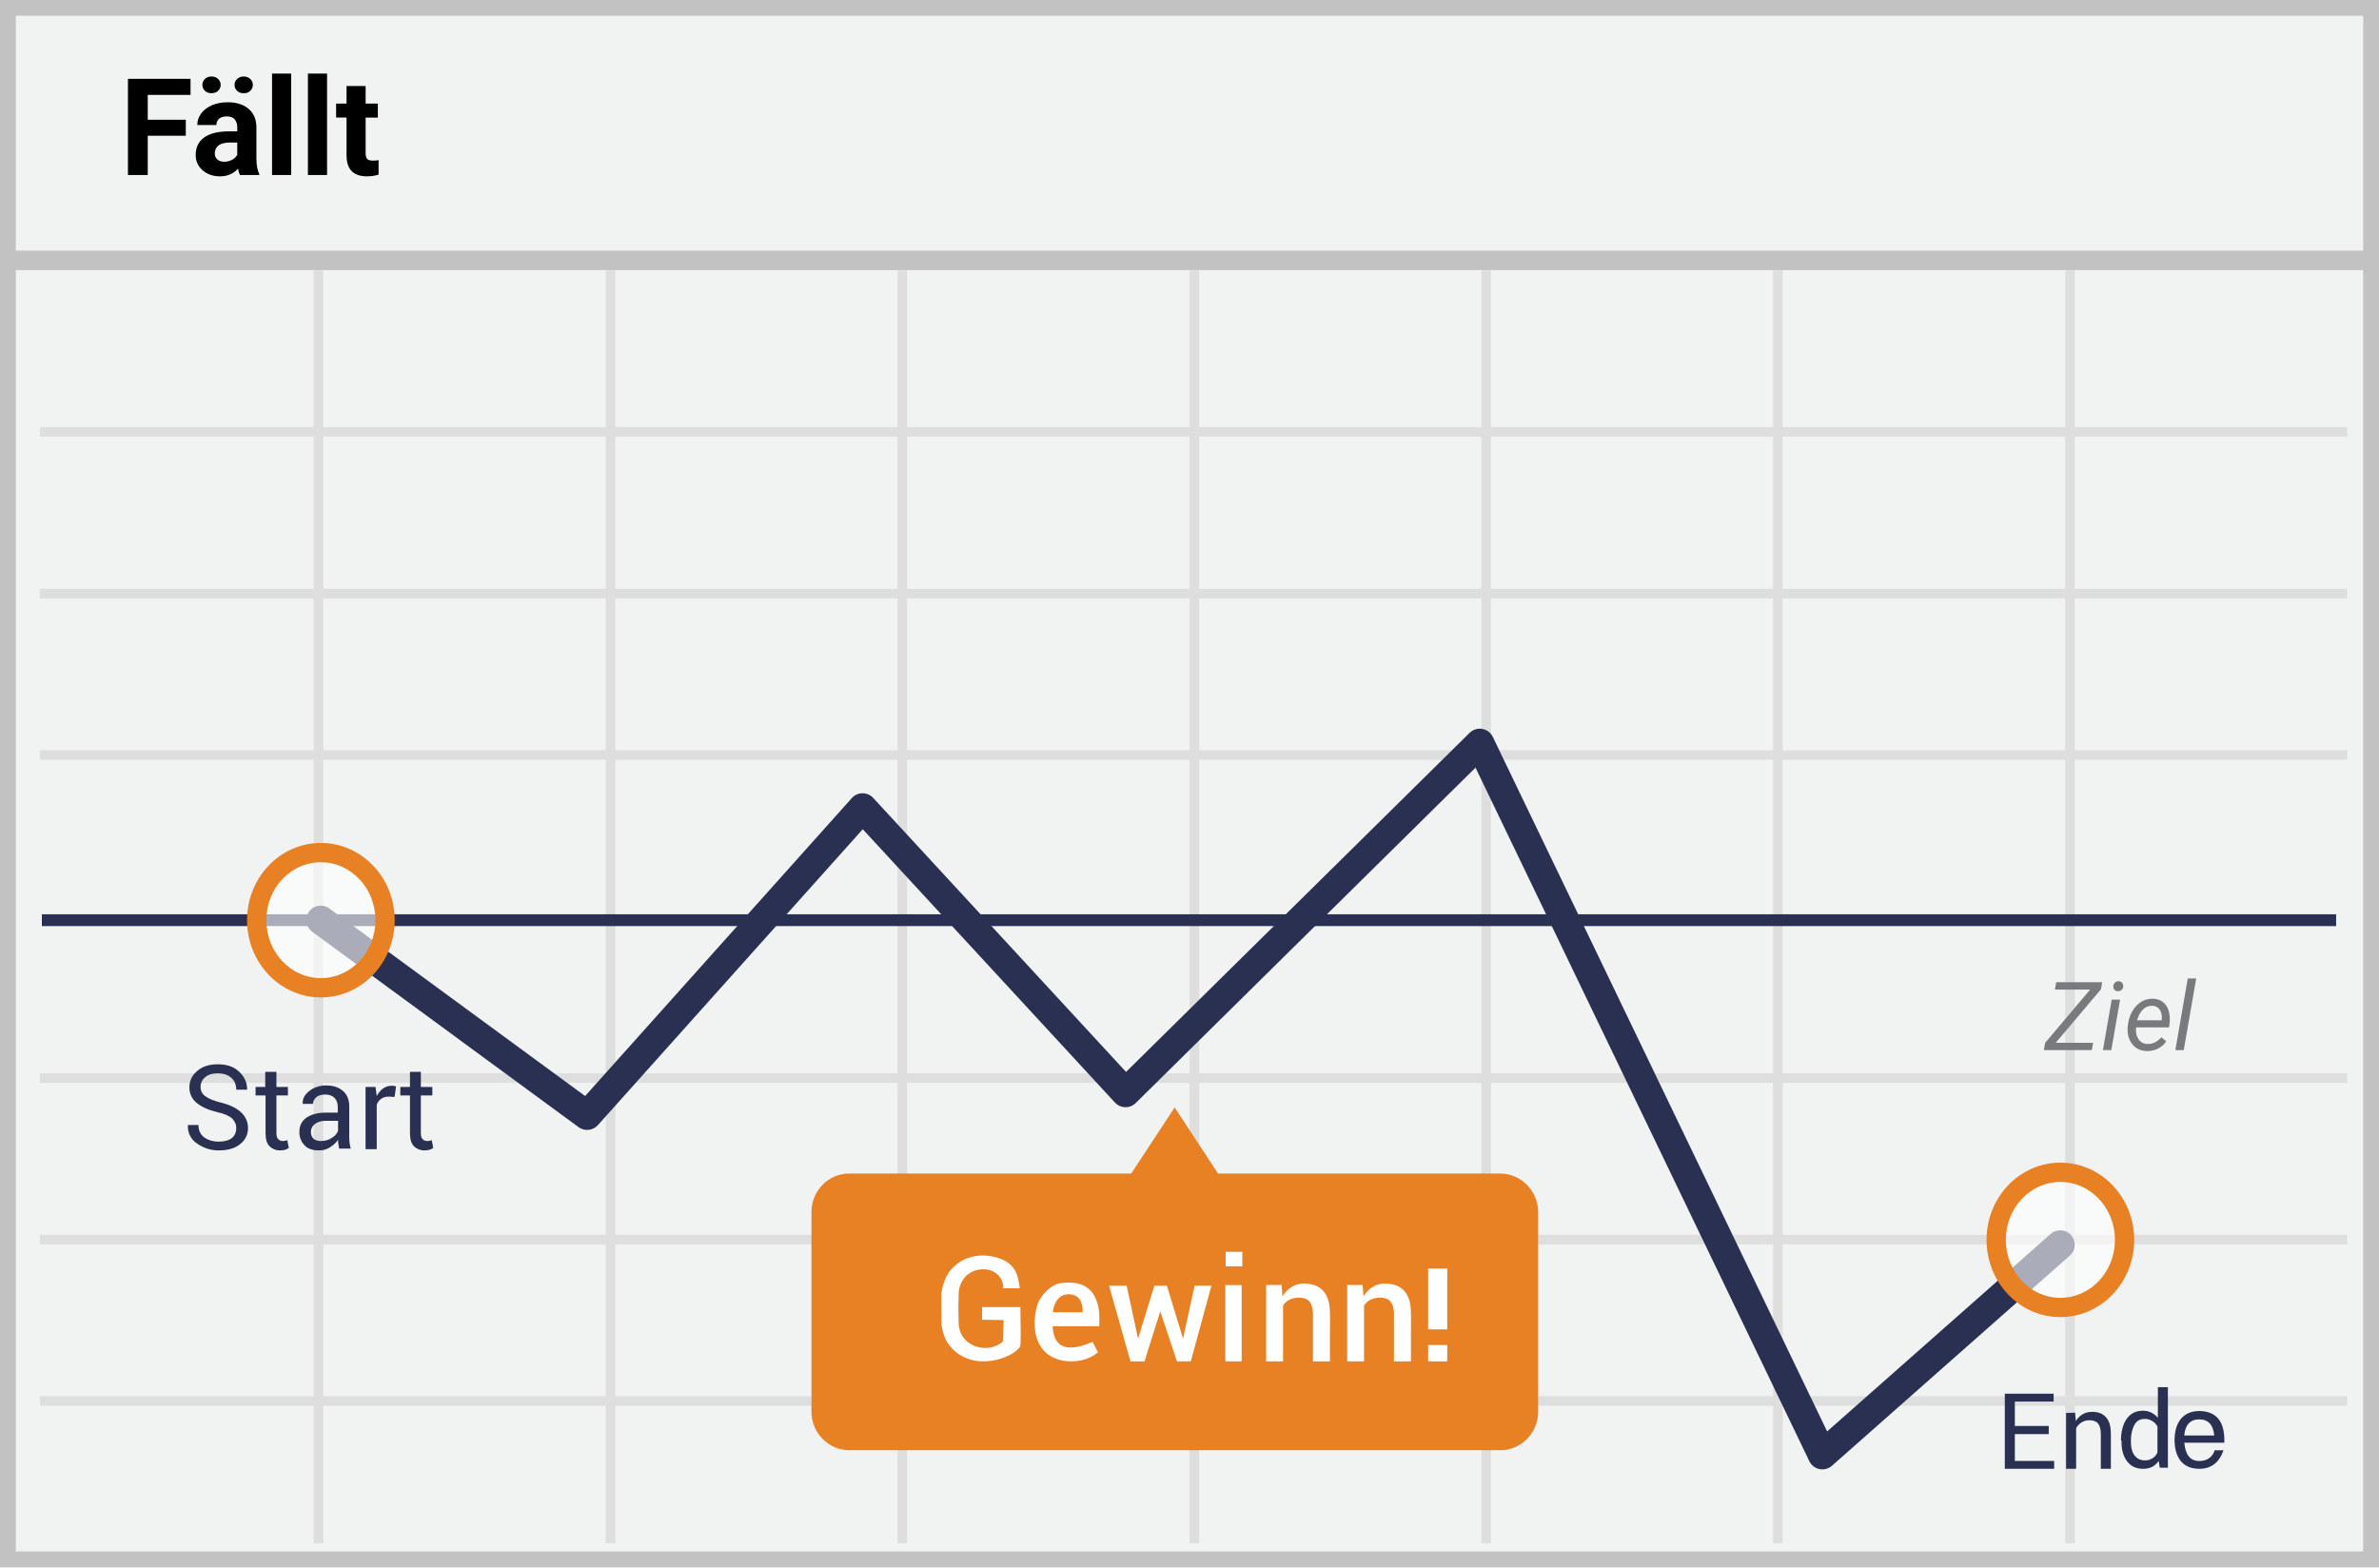
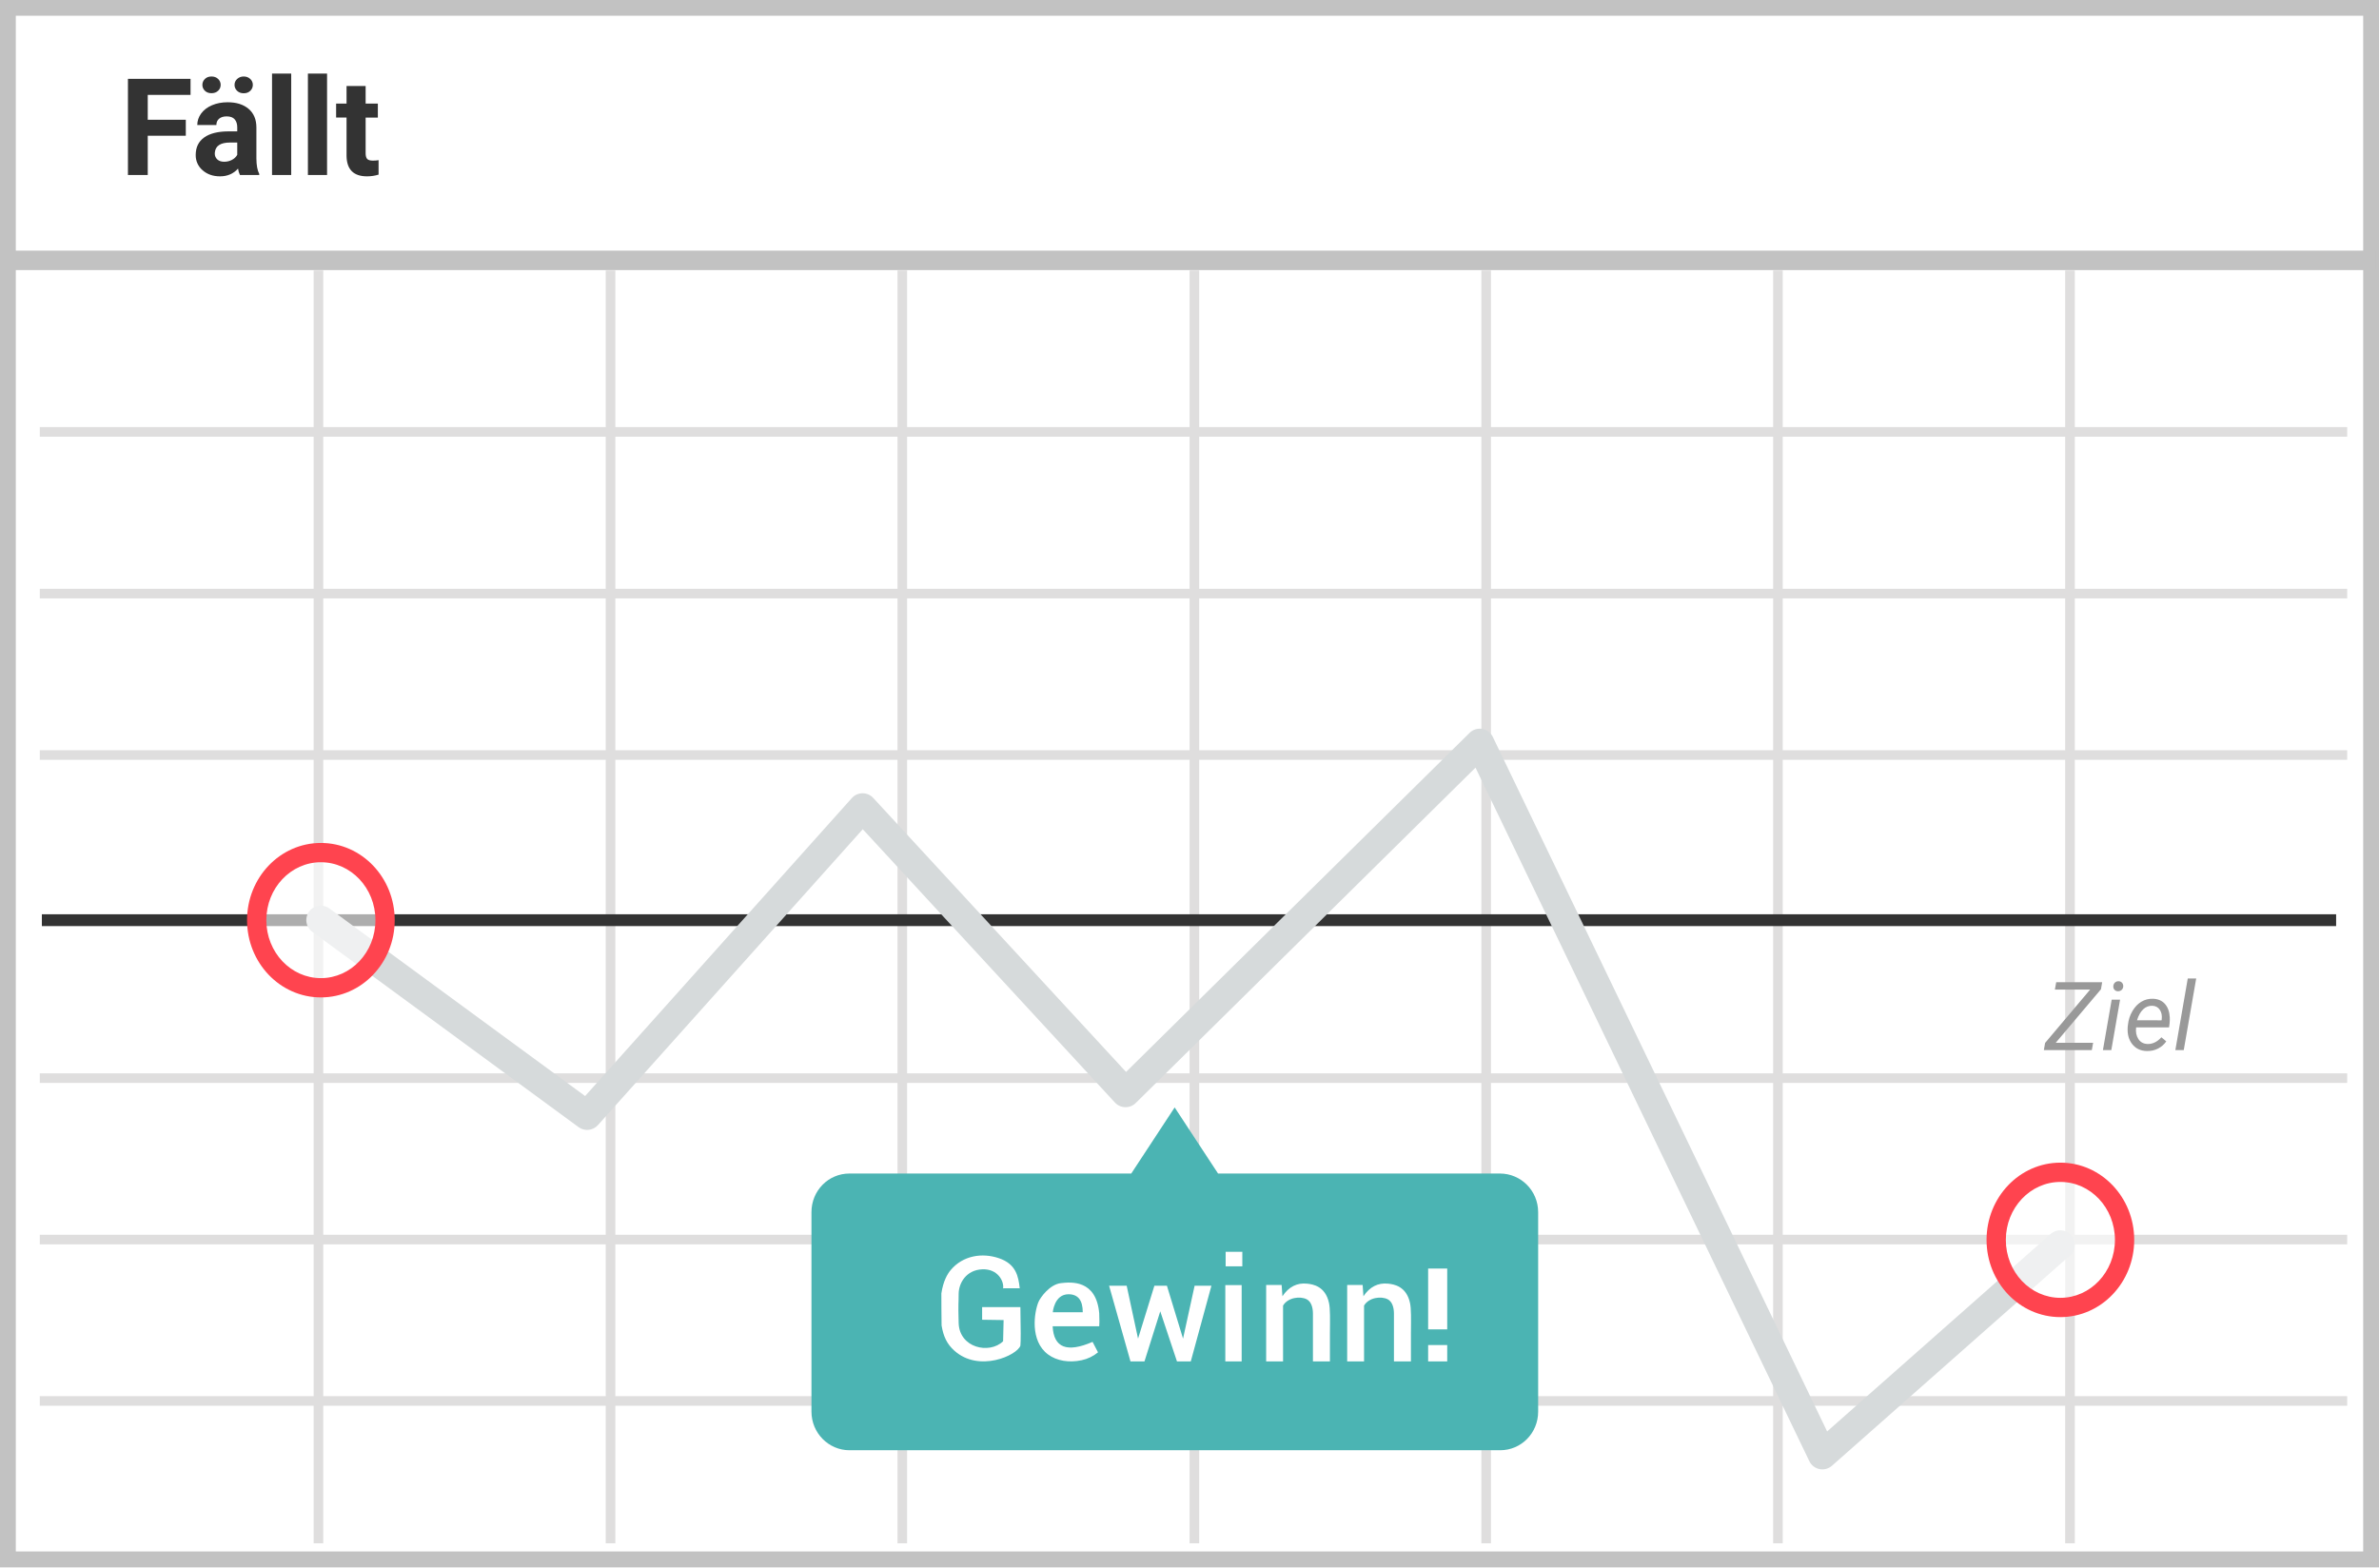
<svg xmlns="http://www.w3.org/2000/svg" width="299" height="197">
  <g fill="none" fill-rule="evenodd">
-     <path fill="#F1F2F2" d="M0 0h299v197H0z" />
+     <path fill="#fff" d="M0 0h299v197H0z" />
    <path d="M1.987 1.98v193.04h295.026V1.98H1.987zM299 0v197H0V0h299z" fill="#C2C2C2" fill-rule="nonzero" />
    <g transform="translate(0 31)">
      <path d="M5 23.894v-1.207h290v1.207H5zM5 44.22v-1.207h290v1.207H5zm0 20.29v-1.207h290v1.207H5zm0 40.618v-1.207h290v1.207H5zm0 20.29v-1.207h290v1.207H5zm0 20.29v-1.207h290v1.207H5zM39.42 3h1.209v160H39.42V3zm36.71 0h1.208v160H76.13V3zm36.67 0h1.209v160H112.8V3zm36.71 0h1.207v160h-1.208V3zm36.67 0h1.208v160h-1.208V3zm36.671 0h1.208v160h-1.208V3zm36.708 0h1.209v160h-1.209V3z" fill="#DFDEDE" fill-rule="nonzero" />
      <path fill="#C2C2C2" fill-rule="nonzero" d="M.805 2.951V.504H298.63v2.447z" />
-       <path d="M188.509 116.514h-35.42l-5.454-8.308-5.455 8.308h-35.42c-2.652 0-4.773 2.162-4.773 4.855v25.074c0 2.693 2.16 4.855 4.773 4.855h81.787c2.652 0 4.773-2.162 4.773-4.855v-25.074c0-2.693-2.16-4.855-4.811-4.855z" fill="#E88024" />
-       <path fill="#2A3052" fill-rule="nonzero" d="M5.262 85.411v-1.485h288.35v1.485z" />
-       <path d="M75.147 110.429a1.818 1.818 0 0 1-2.43.253L39.255 86.135a1.818 1.818 0 1 1 2.15-2.932l32.134 23.572 33.52-37.454a1.818 1.818 0 0 1 2.69-.02l31.776 34.444 43.18-42.625a1.818 1.818 0 0 1 2.914.506l42.02 87.307 28.114-24.84a1.818 1.818 0 0 1 2.407 2.725l-29.915 26.43a1.818 1.818 0 0 1-2.841-.574l-41.957-87.179-42.706 42.158a1.818 1.818 0 0 1-2.613-.06l-31.694-34.357-33.286 37.193z" fill="#2A3052" fill-rule="nonzero" />
+       <path d="M188.509 116.514h-35.42l-5.454-8.308-5.455 8.308h-35.42c-2.652 0-4.773 2.162-4.773 4.855v25.074c0 2.693 2.16 4.855 4.773 4.855h81.787c2.652 0 4.773-2.162 4.773-4.855v-25.074c0-2.693-2.16-4.855-4.811-4.855z" fill="#4BB4B3" />
+       <path fill="#333" fill-rule="nonzero" d="M5.262 85.411v-1.485h288.35v1.485z" />
+       <path d="M75.147 110.429a1.818 1.818 0 01-2.43.253L39.255 86.135a1.818 1.818 0 112.15-2.932l32.134 23.572 33.52-37.454a1.818 1.818 0 012.69-.02l31.776 34.444 43.18-42.625a1.818 1.818 0 012.914.506l42.02 87.307 28.114-24.84a1.818 1.818 0 012.407 2.725l-29.915 26.43a1.818 1.818 0 01-2.841-.574l-41.957-87.179-42.706 42.158a1.818 1.818 0 01-2.613-.06l-31.694-34.357-33.286 37.193z" fill="#d6dadb" fill-rule="nonzero" />
      <ellipse fill="#FFF" opacity=".6" cx="40.33" cy="84.669" rx="8.067" ry="8.496" />
-       <path d="M40.33 94.376c-5.14 0-9.28-4.36-9.28-9.707 0-5.348 4.14-9.708 9.28-9.708 5.139 0 9.279 4.36 9.279 9.708s-4.14 9.707-9.28 9.707zm0-2.423c3.771 0 6.855-3.248 6.855-7.284 0-4.037-3.084-7.284-6.855-7.284-3.772 0-6.856 3.247-6.856 7.284 0 4.036 3.084 7.284 6.856 7.284z" fill="#E88024" fill-rule="nonzero" />
+       <path d="M40.33 94.376c-5.14 0-9.28-4.36-9.28-9.707 0-5.348 4.14-9.708 9.28-9.708 5.139 0 9.279 4.36 9.279 9.708s-4.14 9.707-9.28 9.707zm0-2.423c3.771 0 6.855-3.248 6.855-7.284 0-4.037-3.084-7.284-6.855-7.284-3.772 0-6.856 3.247-6.856 7.284 0 4.036 3.084 7.284 6.856 7.284z" fill="#FF444F" fill-rule="nonzero" />
      <ellipse fill="#FFF" opacity=".6" cx="258.956" cy="124.855" rx="8.067" ry="8.496" />
-       <path d="M258.956 134.563c-5.14 0-9.28-4.36-9.28-9.707 0-5.348 4.14-9.708 9.28-9.708 5.139 0 9.279 4.36 9.279 9.708s-4.14 9.707-9.28 9.707zm0-2.423c3.771 0 6.855-3.248 6.855-7.284 0-4.037-3.084-7.284-6.855-7.284-3.772 0-6.856 3.247-6.856 7.284 0 4.036 3.084 7.284 6.856 7.284z" fill="#E88024" fill-rule="nonzero" />
+       <path d="M258.956 134.563c-5.14 0-9.28-4.36-9.28-9.707 0-5.348 4.14-9.708 9.28-9.708 5.139 0 9.279 4.36 9.279 9.708s-4.14 9.707-9.28 9.707zm0-2.423c3.771 0 6.855-3.248 6.855-7.284 0-4.037-3.084-7.284-6.855-7.284-3.772 0-6.856 3.247-6.856 7.284 0 4.036 3.084 7.284 6.856 7.284z" fill="#FF444F" fill-rule="nonzero" />
    </g>
-     <path d="M29.691 141.797c0-.494-.19-.873-.531-1.215-.342-.304-.988-.608-1.9-.798-1.1-.266-1.936-.645-2.581-1.177a2.457 2.457 0 0 1-.874-1.937c0-.835.342-1.519.988-2.05.645-.57 1.519-.836 2.582-.836 1.14 0 2.05.304 2.696.95.684.645.987 1.367.987 2.202v.038h-1.367c0-.607-.19-1.101-.607-1.48-.418-.38-.988-.57-1.71-.57-.683 0-1.214.151-1.594.493-.38.303-.59.769-.57 1.253 0 .456.19.836.608 1.14.418.303 1.063.57 1.975.797 1.1.266 1.936.684 2.506 1.215.57.532.873 1.215.873 1.975 0 .835-.341 1.519-1.025 2.05-.684.532-1.557.76-2.658.76a4.602 4.602 0 0 1-2.734-.873 2.53 2.53 0 0 1-1.14-2.279v-.038h1.33c0 .684.227 1.177.721 1.557.494.342 1.101.532 1.823.532.721 0 1.253-.152 1.67-.456.342-.304.532-.721.532-1.253zm5.05-7.063v1.898h1.444v1.064h-1.443v4.747c0 .38.076.607.228.759.152.152.342.228.607.228.076 0 .152 0 .266-.038a.55.55 0 0 0 .266-.076l.19.987a2.528 2.528 0 0 1-.456.228c-.19.038-.418.076-.607.076a1.86 1.86 0 0 1-1.368-.532c-.341-.341-.493-.91-.493-1.632v-4.747h-1.253v-1.064h1.215v-1.898h1.405-.001zm7.9 9.721a21.029 21.029 0 0 0-.114-.645c-.038-.19-.038-.342-.038-.532-.266.38-.608.684-1.026.95a2.48 2.48 0 0 1-1.367.38c-.797 0-1.405-.19-1.822-.646a2.316 2.316 0 0 1-.646-1.71c0-.759.304-1.328.873-1.746.608-.418 1.405-.646 2.43-.646h1.52v-.76c0-.455-.152-.835-.418-1.1-.266-.266-.646-.418-1.177-.418-.456 0-.836.114-1.101.342-.266.227-.418.531-.418.835h-1.291v-.038c-.038-.57.228-1.101.797-1.557.57-.456 1.291-.721 2.165-.721.873 0 1.557.227 2.088.683.532.456.798 1.101.798 1.937v3.76c0 .265 0 .53.038.797.038.266.076.531.152.76h-1.443v.075zm-2.317-1.025c.494 0 .95-.114 1.367-.38.418-.266.684-.57.798-.911v-1.253h-1.557c-.57 0-1.026.151-1.367.417-.315.23-.499.598-.494.988 0 .341.114.607.304.835.228.19.531.304.95.304h-.001zm9.266-5.544l-.722-.038c-.38 0-.683.076-.949.265-.266.19-.456.418-.57.76v5.582h-1.405v-7.823h1.254l.152 1.14c.227-.418.493-.722.797-.95.304-.228.684-.341 1.101-.341.114 0 .19 0 .304.037.076 0 .19.038.228.038l-.19 1.33zm3.304-3.152v1.898h1.443v1.064h-1.443v4.747c0 .38.076.607.228.759.152.152.341.228.607.228.076 0 .152 0 .266-.038a.55.55 0 0 0 .266-.076l.19.987a2.528 2.528 0 0 1-.456.228c-.19.038-.418.076-.608.076a1.86 1.86 0 0 1-1.367-.532c-.341-.341-.493-.91-.493-1.632v-4.747h-1.215v-1.064h1.215v-1.898h1.367zm204.599 45.534h-4.262v3.375h4.943v.988h-6.204v-9.443h6.136v.989h-4.875v3.068h4.261l.001 1.023zm3.306-2.693l.102 1.056a2.304 2.304 0 0 1 2.046-1.159c.75 0 1.33.205 1.738.682.41.443.614 1.125.614 2.045v4.432h-1.262v-4.397c0-.614-.136-1.057-.375-1.33-.238-.273-.613-.375-1.09-.375-.375 0-.682.102-.955.273-.273.17-.511.409-.682.716v5.113h-1.261v-7.021l1.125-.034v-.001zm5.772 3.509c0-1.125.239-2.045.716-2.727.477-.682 1.16-1.023 2.012-1.023.409 0 .784.069 1.09.24.307.135.58.374.819.647v-3.852h1.26v10.124h-1.022l-.136-.852a2.4 2.4 0 0 1-.818.75c-.362.17-.76.252-1.16.239-.852 0-1.5-.307-1.977-.92-.477-.614-.715-1.432-.715-2.455v-.17h-.069v-.001zm1.245.138c0 .716.136 1.296.443 1.705.307.409.716.647 1.33.647.374 0 .681-.102.954-.272.273-.17.477-.41.613-.716v-3.273a1.786 1.786 0 0 0-.647-.682 1.715 1.715 0 0 0-.92-.272c-.614 0-1.057.238-1.33.75-.273.51-.443 1.159-.443 1.977v.136zm11.742.131h-5.028c.13 1.531.759 2.297 1.888 2.297 1.693 0 1.928-1.436 1.928-1.345l1.112-.005c-.542 1.554-1.555 2.331-3.04 2.331-2.228 0-3.01-1.576-3.104-3.278-.094-1.702.473-3.986 3.122-3.986 2.172.04 3.213 1.369 3.122 3.986zm-1.261-.905c-.127-1.353-.756-2.03-1.889-2.03-1.132 0-1.761.677-1.888 2.03h3.777z" fill="#2A3052" fill-rule="nonzero" />
-     <path d="M169.317 161.526h1.945l.098 1.417c.796-1.188 1.83-1.717 3.1-1.585.736.076 2.287.317 2.75 2.406.17.766.133 2.06.12 3.818-.004.683-.004 1.865 0 3.547h-2.134v-6.016c0-.707-.198-1.496-.79-1.795-.816-.411-2.351-.239-2.967.797v7.014h-2.122v-9.603zm-10.182 0h1.946l.097 1.417c.797-1.188 1.83-1.717 3.101-1.585.735.076 2.287.317 2.75 2.406.169.766.133 2.06.12 3.818-.005.683-.005 1.865 0 3.547h-2.135v-6.016c0-.707-.197-1.496-.79-1.795-.815-.411-2.35-.239-2.966.797v7.014h-2.123v-9.603zm-8.992.09h2.113l-2.594 9.513h-1.737l-2.1-6.295-1.983 6.295h-1.76l-2.688-9.513h2.21l1.43 6.652 2.054-6.652h1.573l2.027 6.652 1.455-6.652zm-11.989 5.1h-5.853c.129 2.703 1.8 3.356 5.016 1.96l.684 1.315a4.779 4.779 0 0 1-2.044.989c-1.59.346-3.144.081-4.222-.714-2.336-1.723-1.74-5.343-1.225-6.59.24-.583 1.425-2.226 2.833-2.385 1.276-.143 4.434-.447 4.811 3.798.03.864.03 1.406 0 1.627zm-2.069-1.76c.002-1.51-.596-2.266-1.792-2.266-1.795 0-1.976 2.266-1.976 2.266h3.768zm-12.648.939v-1.59h4.809c.054 2.771.054 4.387 0 4.847-.406 1.213-5.208 3.418-8.309.62-.924-.833-1.359-1.757-1.596-3.155-.011-1.428-.037-2.768-.027-4.035.235-1.553.755-2.435 1.174-2.936 1.525-1.822 3.954-2.214 6.09-1.476 2.136.738 2.414 2.273 2.586 3.773-.494 0-.755-.021-2.091 0 .135-.844-.633-2.477-2.637-2.387-2.005.09-2.95 1.737-2.95 3.109 0 1.372-.073.911 0 3.637.09 3.13 3.843 3.97 5.587 2.298l.064-2.665-2.7-.04zm30.564-4.354h2.054v9.588h-2.054v-9.588zm.042-4.185h2.096v1.82h-2.096v-1.82zm27.848 9.75h-2.398v-7.644h2.398v7.644zm0 4.023h-2.398v-2.054h2.398v2.054z" fill="#FFF" fill-rule="nonzero" />
-     <path d="M23.35 17.061h-4.78V22h-2.49V9.914h7.868v2.017H18.57v3.121h4.782v2.009zM30.158 22a2.664 2.664 0 0 1-.24-.805c-.582.647-1.337.971-2.267.971-.88 0-1.609-.255-2.187-.764a2.456 2.456 0 0 1-.867-1.925c0-.952.352-1.683 1.058-2.192.706-.509 1.725-.766 3.059-.772h1.104V16c0-.416-.107-.748-.32-.997-.213-.249-.549-.373-1.008-.373-.404 0-.721.097-.95.29-.23.194-.345.46-.345.797h-2.4c0-.52.161-1.001.482-1.444.321-.443.775-.79 1.362-1.042.586-.252 1.245-.377 1.975-.377 1.107 0 1.986.278 2.636.834.65.556.975 1.338.975 2.345v3.893c.006.852.125 1.497.357 1.934V22h-2.424zm-1.984-1.668c.355 0 .681-.08.98-.237.299-.158.52-.37.664-.635v-1.544h-.897c-1.2 0-1.84.415-1.917 1.245l-.008.141a.96.96 0 0 0 .315.739c.21.194.498.29.863.29zm-.44-9.663a.98.98 0 0 1-.323.743c-.216.202-.493.303-.83.303-.344 0-.62-.102-.83-.307a.994.994 0 0 1-.316-.739c0-.287.105-.535.316-.742.21-.208.486-.312.83-.312.343 0 .62.104.834.312a1 1 0 0 1 .32.742zm1.744 0a.97.97 0 0 1 .336-.75c.224-.203.496-.304.817-.304.327 0 .6.103.818.307a.985.985 0 0 1 .328.747c0 .288-.105.536-.316.743-.21.208-.487.312-.83.312-.343 0-.62-.104-.834-.312a1.001 1.001 0 0 1-.32-.743zM36.599 22H34.19V9.25h2.41V22zm4.507 0h-2.407V9.25h2.407V22zm4.848-11.19v2.209h1.535v1.76h-1.535v4.482c0 .332.063.57.19.714.128.143.371.215.731.215.266 0 .5-.019.706-.058v1.818c-.47.144-.955.216-1.453.216-1.682 0-2.54-.85-2.573-2.548v-4.84h-1.312v-1.76h1.312v-2.207h2.399z" fill="#000" />
-     <path d="M258.371 131.08h4.7l-.165.92h-6.029l.158-.902 5.66-6.703h-4.43l.165-.926h5.777l-.152.885-5.684 6.726zm6.984.92h-1.054l1.101-6.34h1.055l-1.102 6.34zm.874-8.654a.58.58 0 0 1 .448.16.606.606 0 0 1 .178.455.637.637 0 0 1-.178.451.642.642 0 0 1-.448.188.584.584 0 0 1-.452-.159.573.573 0 0 1-.17-.445.665.665 0 0 1 .176-.457.62.62 0 0 1 .446-.193zm3.603 8.771c-.789-.015-1.406-.306-1.852-.873-.445-.566-.632-1.29-.562-2.174l.03-.252a4.218 4.218 0 0 1 .559-1.722c.306-.52.68-.911 1.122-1.175.441-.264.918-.39 1.43-.378.652.016 1.164.232 1.535.65.37.418.574.985.61 1.7.01.253.003.507-.024.761l-.065.487h-4.142c-.07.574.024 1.062.284 1.464.26.403.647.612 1.163.627.625.016 1.203-.265 1.734-.843l.61.515a2.789 2.789 0 0 1-1.029.9c-.42.217-.887.321-1.403.313zm.674-5.69a1.55 1.55 0 0 0-1.146.446c-.326.309-.585.768-.776 1.377l3.082.006.023-.094c.063-.492-.016-.901-.237-1.227-.22-.327-.536-.496-.946-.507zM274.46 132h-1.055l1.559-9h1.06l-1.564 9z" fill="#797A7D" />
+     <path d="M29.691 141.797c0-.494-.19-.873-.531-1.215-.342-.304-.988-.608-1.9-.798-1.1-.266-1.936-.645-2.581-1.177a2.457 2.457 0 01-.874-1.937c0-.835.342-1.519.988-2.05.645-.57 1.519-.836 2.582-.836 1.14 0 2.05.304 2.696.95.684.645.987 1.367.987 2.202v.038h-1.367c0-.607-.19-1.101-.607-1.48-.418-.38-.988-.57-1.71-.57-.683 0-1.214.151-1.594.493-.38.303-.59.769-.57 1.253 0 .456.19.836.608 1.14.418.303 1.063.57 1.975.797 1.1.266 1.936.684 2.506 1.215.57.532.873 1.215.873 1.975 0 .835-.341 1.519-1.025 2.05-.684.532-1.557.76-2.658.76a4.602 4.602 0 01-2.734-.873 2.53 2.53 0 01-1.14-2.279v-.038h1.33c0 .684.227 1.177.721 1.557.494.342 1.101.532 1.823.532.721 0 1.253-.152 1.67-.456.342-.304.532-.721.532-1.253zm5.05-7.063v1.898h1.444v1.064h-1.443v4.747c0 .38.076.607.228.759.152.152.342.228.607.228.076 0 .152 0 .266-.038a.55.55 0 00.266-.076l.19.987a2.528 2.528 0 01-.456.228c-.19.038-.418.076-.607.076a1.86 1.86 0 01-1.368-.532c-.341-.341-.493-.91-.493-1.632v-4.747h-1.253v-1.064h1.215v-1.898h1.405-.001zm7.9 9.721a21.029 21.029 0 00-.114-.645c-.038-.19-.038-.342-.038-.532-.266.38-.608.684-1.026.95a2.48 2.48 0 01-1.367.38c-.797 0-1.405-.19-1.822-.646a2.316 2.316 0 01-.646-1.71c0-.759.304-1.328.873-1.746.608-.418 1.405-.646 2.43-.646h1.52v-.76c0-.455-.152-.835-.418-1.1-.266-.266-.646-.418-1.177-.418-.456 0-.836.114-1.101.342-.266.227-.418.531-.418.835h-1.291v-.038c-.038-.57.228-1.101.797-1.557.57-.456 1.291-.721 2.165-.721.873 0 1.557.227 2.088.683.532.456.798 1.101.798 1.937v3.76c0 .265 0 .53.038.797.038.266.076.531.152.76h-1.443v.075zm-2.317-1.025c.494 0 .95-.114 1.367-.38.418-.266.684-.57.798-.911v-1.253h-1.557c-.57 0-1.026.151-1.367.417-.315.23-.499.598-.494.988 0 .341.114.607.304.835.228.19.531.304.95.304h-.001zm9.266-5.544l-.722-.038c-.38 0-.683.076-.949.265-.266.19-.456.418-.57.76v5.582h-1.405v-7.823h1.254l.152 1.14c.227-.418.493-.722.797-.95.304-.228.684-.341 1.101-.341.114 0 .19 0 .304.037.076 0 .19.038.228.038l-.19 1.33zm3.304-3.152v1.898h1.443v1.064h-1.443v4.747c0 .38.076.607.228.759.152.152.341.228.607.228.076 0 .152 0 .266-.038a.55.55 0 00.266-.076l.19.987a2.528 2.528 0 01-.456.228c-.19.038-.418.076-.608.076a1.86 1.86 0 01-1.367-.532c-.341-.341-.493-.91-.493-1.632v-4.747h-1.215v-1.064h1.215v-1.898h1.367zm204.599 45.534h-4.262v3.375h4.943v.988h-6.204v-9.443h6.136v.989h-4.875v3.068h4.261l.001 1.023zm3.306-2.693l.102 1.056a2.304 2.304 0 012.046-1.159c.75 0 1.33.205 1.738.682.41.443.614 1.125.614 2.045v4.432h-1.262v-4.397c0-.614-.136-1.057-.375-1.33-.238-.273-.613-.375-1.09-.375-.375 0-.682.102-.955.273-.273.17-.511.409-.682.716v5.113h-1.261v-7.021l1.125-.034v-.001zm5.772 3.509c0-1.125.239-2.045.716-2.727.477-.682 1.16-1.023 2.012-1.023.409 0 .784.069 1.09.24.307.135.58.374.819.647v-3.852h1.26v10.124h-1.022l-.136-.852a2.4 2.4 0 01-.818.75c-.362.17-.76.252-1.16.239-.852 0-1.5-.307-1.977-.92-.477-.614-.715-1.432-.715-2.455v-.17h-.069v-.001zm1.245.138c0 .716.136 1.296.443 1.705.307.409.716.647 1.33.647.374 0 .681-.102.954-.272.273-.17.477-.41.613-.716v-3.273a1.786 1.786 0 00-.647-.682 1.715 1.715 0 00-.92-.272c-.614 0-1.057.238-1.33.75-.273.51-.443 1.159-.443 1.977v.136zm11.742.131h-5.028c.13 1.531.759 2.297 1.888 2.297 1.693 0 1.928-1.436 1.928-1.345l1.112-.005c-.542 1.554-1.555 2.331-3.04 2.331-2.228 0-3.01-1.576-3.104-3.278-.094-1.702.473-3.986 3.122-3.986 2.172.04 3.213 1.369 3.122 3.986zm-1.261-.905c-.127-1.353-.756-2.03-1.889-2.03-1.132 0-1.761.677-1.888 2.03h3.777z" fill="#33333" fill-rule="nonzero" />
+     <path d="M169.317 161.526h1.945l.098 1.417c.796-1.188 1.83-1.717 3.1-1.585.736.076 2.287.317 2.75 2.406.17.766.133 2.06.12 3.818-.004.683-.004 1.865 0 3.547h-2.134v-6.016c0-.707-.198-1.496-.79-1.795-.816-.411-2.351-.239-2.967.797v7.014h-2.122v-9.603zm-10.182 0h1.946l.097 1.417c.797-1.188 1.83-1.717 3.101-1.585.735.076 2.287.317 2.75 2.406.169.766.133 2.06.12 3.818-.005.683-.005 1.865 0 3.547h-2.135v-6.016c0-.707-.197-1.496-.79-1.795-.815-.411-2.35-.239-2.966.797v7.014h-2.123v-9.603zm-8.992.09h2.113l-2.594 9.513h-1.737l-2.1-6.295-1.983 6.295h-1.76l-2.688-9.513h2.21l1.43 6.652 2.054-6.652h1.573l2.027 6.652 1.455-6.652zm-11.989 5.1h-5.853c.129 2.703 1.8 3.356 5.016 1.96l.684 1.315a4.779 4.779 0 01-2.044.989c-1.59.346-3.144.081-4.222-.714-2.336-1.723-1.74-5.343-1.225-6.59.24-.583 1.425-2.226 2.833-2.385 1.276-.143 4.434-.447 4.811 3.798.03.864.03 1.406 0 1.627zm-2.069-1.76c.002-1.51-.596-2.266-1.792-2.266-1.795 0-1.976 2.266-1.976 2.266h3.768zm-12.648.939v-1.59h4.809c.054 2.771.054 4.387 0 4.847-.406 1.213-5.208 3.418-8.309.62-.924-.833-1.359-1.757-1.596-3.155-.011-1.428-.037-2.768-.027-4.035.235-1.553.755-2.435 1.174-2.936 1.525-1.822 3.954-2.214 6.09-1.476 2.136.738 2.414 2.273 2.586 3.773-.494 0-.755-.021-2.091 0 .135-.844-.633-2.477-2.637-2.387-2.005.09-2.95 1.737-2.95 3.109 0 1.372-.073.911 0 3.637.09 3.13 3.843 3.97 5.587 2.298l.064-2.665-2.7-.04zm30.564-4.354h2.054v9.588h-2.054v-9.588zm.042-4.185h2.096v1.82h-2.096v-1.82zm27.848 9.75h-2.398v-7.644h2.398v7.644zm0 4.023h-2.398v-2.054h2.398v2.054z" fill="#FFF" fill-rule="nonzero" />
+     <path d="M23.35 17.061h-4.78V22h-2.49V9.914h7.868v2.017H18.57v3.121h4.782v2.009zM30.158 22a2.664 2.664 0 01-.24-.805c-.582.647-1.337.971-2.267.971-.88 0-1.609-.255-2.187-.764a2.456 2.456 0 01-.867-1.925c0-.952.352-1.683 1.058-2.192.706-.509 1.725-.766 3.059-.772h1.104V16c0-.416-.107-.748-.32-.997-.213-.249-.549-.373-1.008-.373-.404 0-.721.097-.95.29-.23.194-.345.46-.345.797h-2.4c0-.52.161-1.001.482-1.444.321-.443.775-.79 1.362-1.042.586-.252 1.245-.377 1.975-.377 1.107 0 1.986.278 2.636.834.65.556.975 1.338.975 2.345v3.893c.006.852.125 1.497.357 1.934V22h-2.424zm-1.984-1.668c.355 0 .681-.08.98-.237.299-.158.52-.37.664-.635v-1.544h-.897c-1.2 0-1.84.415-1.917 1.245l-.008.141a.96.96 0 00.315.739c.21.194.498.29.863.29zm-.44-9.663a.98.98 0 01-.323.743c-.216.202-.493.303-.83.303-.344 0-.62-.102-.83-.307a.994.994 0 01-.316-.739c0-.287.105-.535.316-.742.21-.208.486-.312.83-.312.343 0 .62.104.834.312a1 1 0 01.32.742zm1.744 0a.97.97 0 01.336-.75c.224-.203.496-.304.817-.304.327 0 .6.103.818.307a.985.985 0 01.328.747c0 .288-.105.536-.316.743-.21.208-.487.312-.83.312-.343 0-.62-.104-.834-.312a1.001 1.001 0 01-.32-.743zM36.599 22H34.19V9.25h2.41V22zm4.507 0h-2.407V9.25h2.407V22zm4.848-11.19v2.209h1.535v1.76h-1.535v4.482c0 .332.063.57.19.714.128.143.371.215.731.215.266 0 .5-.019.706-.058v1.818c-.47.144-.955.216-1.453.216-1.682 0-2.54-.85-2.573-2.548v-4.84h-1.312v-1.76h1.312v-2.207h2.399z" fill="#333" />
+     <path d="M258.371 131.08h4.7l-.165.92h-6.029l.158-.902 5.66-6.703h-4.43l.165-.926h5.777l-.152.885-5.684 6.726zm6.984.92h-1.054l1.101-6.34h1.055l-1.102 6.34zm.874-8.654a.58.58 0 01.448.16.606.606 0 01.178.455.637.637 0 01-.178.451.642.642 0 01-.448.188.584.584 0 01-.452-.159.573.573 0 01-.17-.445.665.665 0 01.176-.457.62.62 0 01.446-.193zm3.603 8.771c-.789-.015-1.406-.306-1.852-.873-.445-.566-.632-1.29-.562-2.174l.03-.252a4.218 4.218 0 01.559-1.722c.306-.52.68-.911 1.122-1.175.441-.264.918-.39 1.43-.378.652.016 1.164.232 1.535.65.37.418.574.985.61 1.7.01.253.003.507-.024.761l-.065.487h-4.142c-.07.574.024 1.062.284 1.464.26.403.647.612 1.163.627.625.016 1.203-.265 1.734-.843l.61.515a2.789 2.789 0 01-1.029.9c-.42.217-.887.321-1.403.313zm.674-5.69a1.55 1.55 0 00-1.146.446c-.326.309-.585.768-.776 1.377l3.082.006.023-.094c.063-.492-.016-.901-.237-1.227-.22-.327-.536-.496-.946-.507zM274.46 132h-1.055l1.559-9h1.06l-1.564 9z" fill="#999" />
  </g>
</svg>
